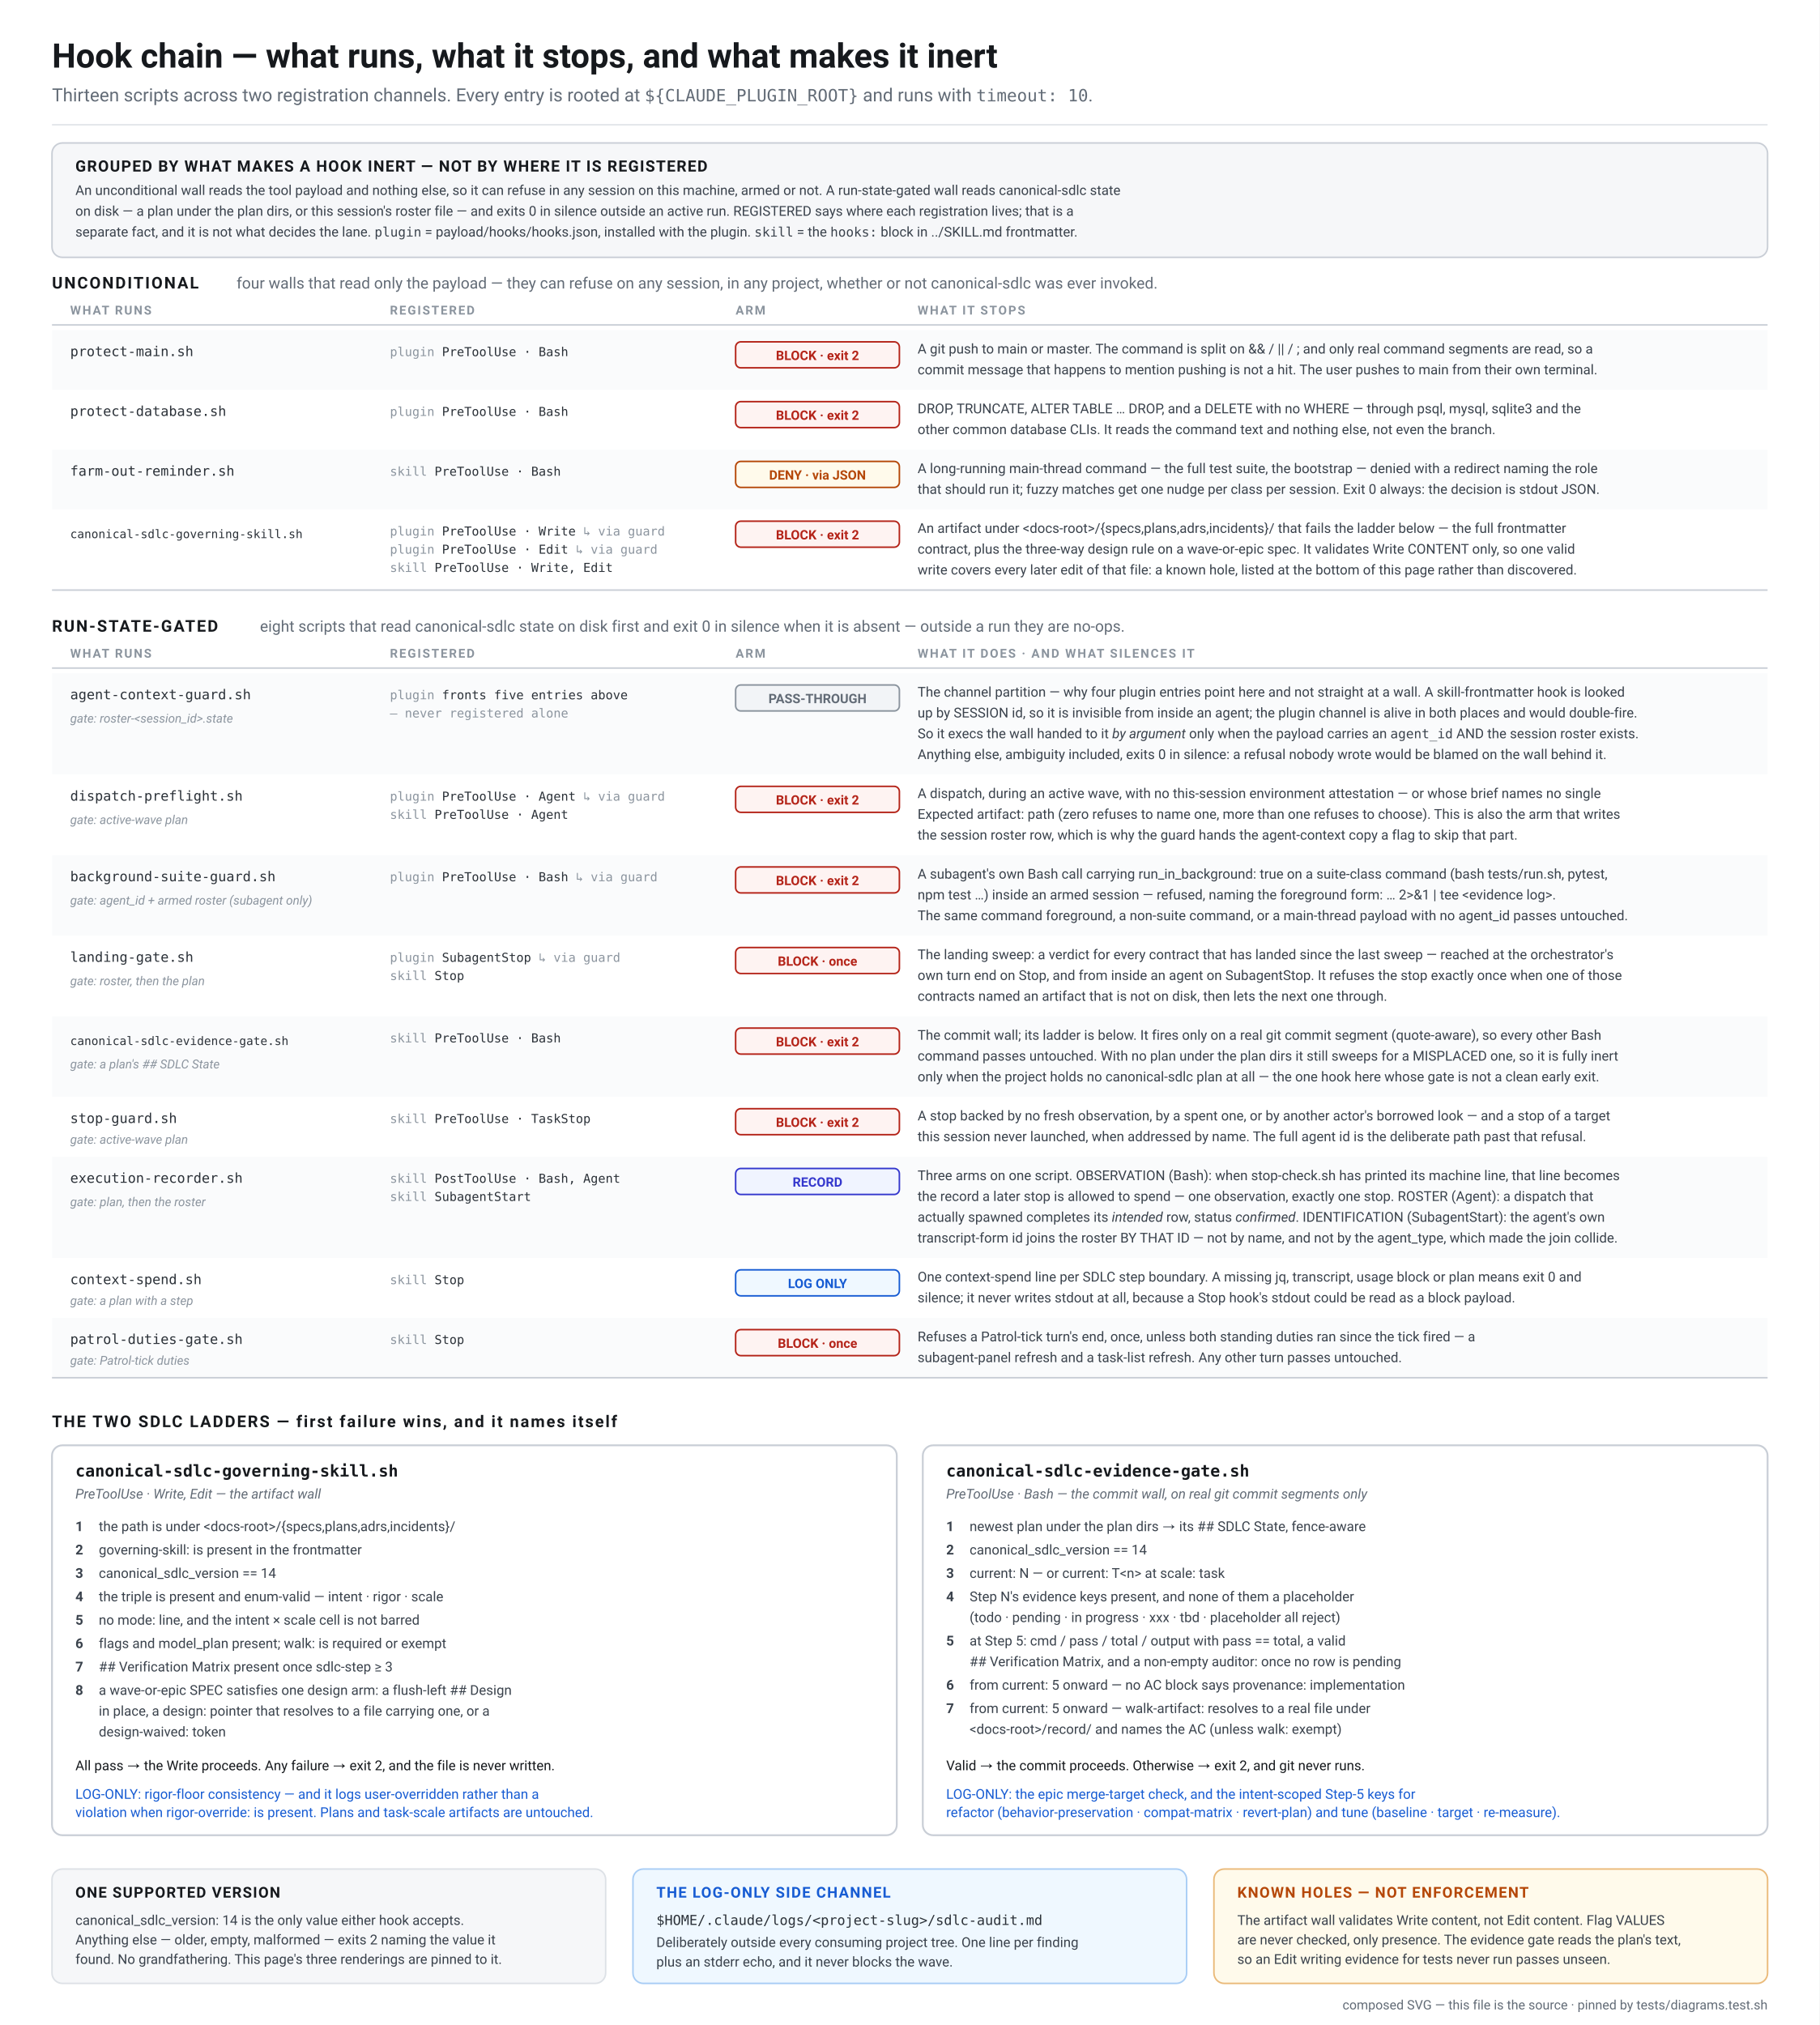
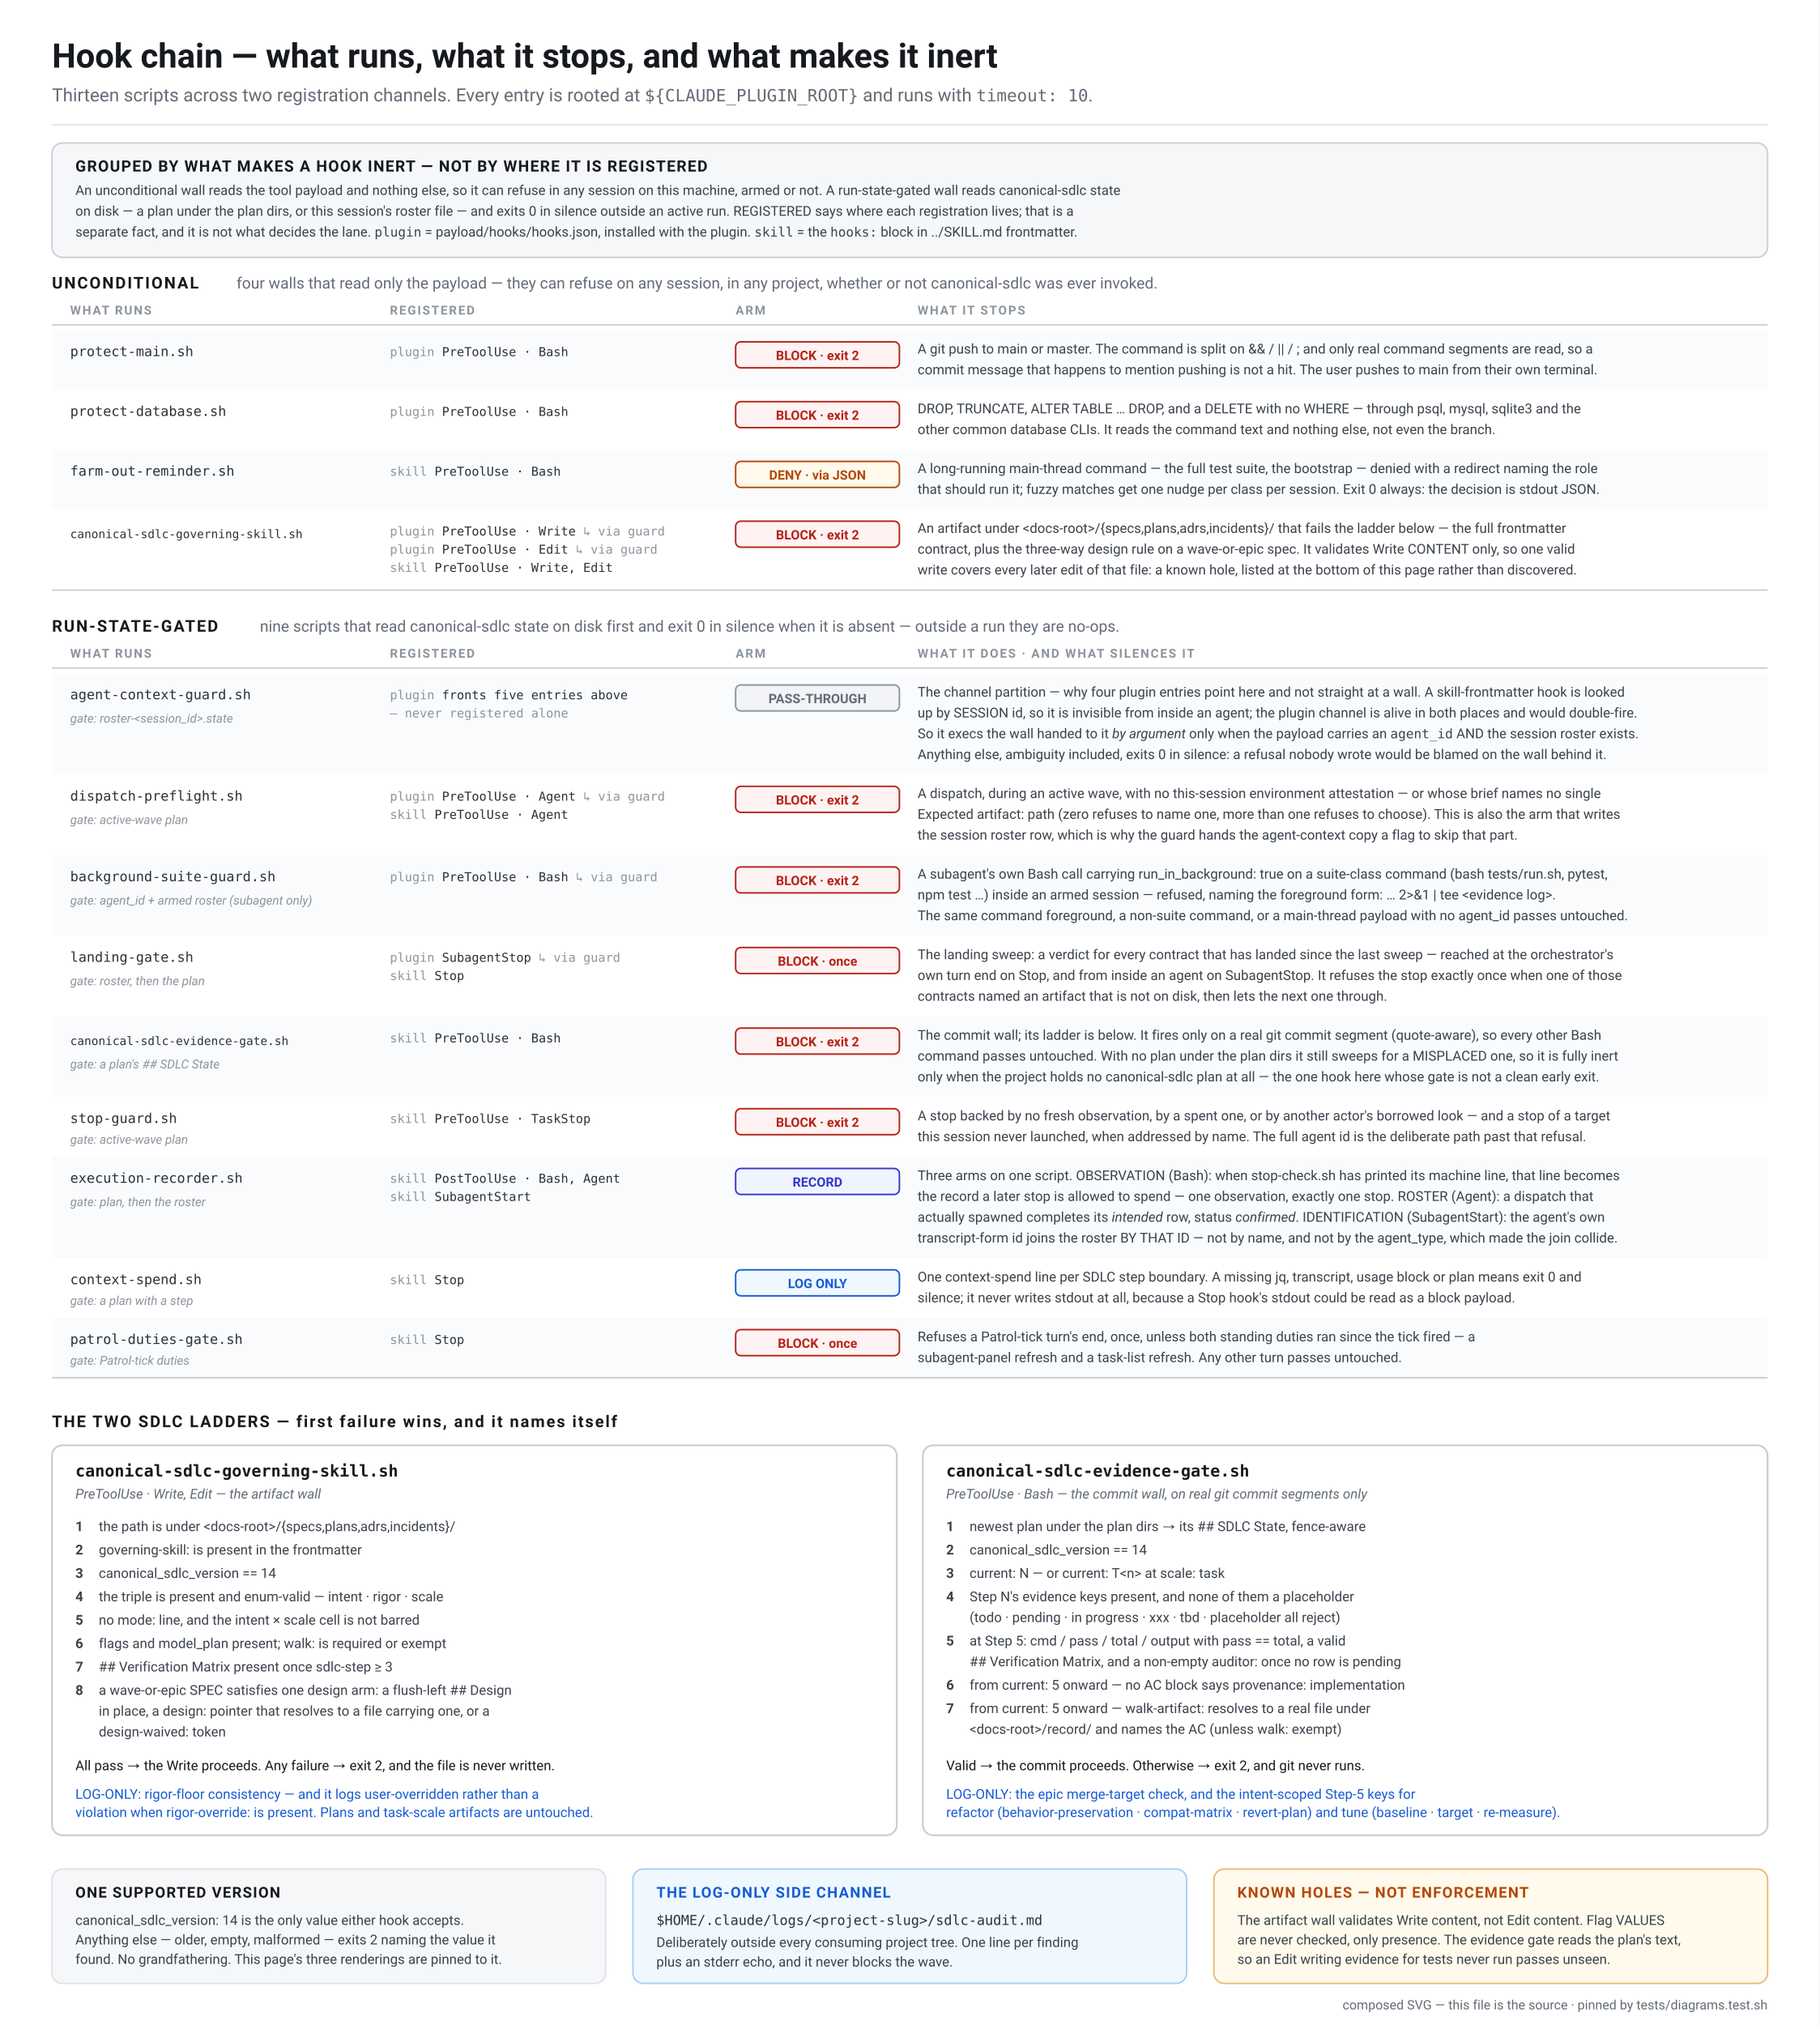
<svg xmlns="http://www.w3.org/2000/svg" width="1400" height="1558" viewBox="0 0 1400 1558" font-family="ui-sans-serif, -apple-system, BlinkMacSystemFont, 'Segoe UI', Roboto, Helvetica, Arial, sans-serif">
  <rect x="0" y="0" width="1400" height="1558" fill="#ffffff" />
  <text x="40" y="52" font-size="26" font-weight="700" fill="#16191d">Hook chain — what runs, what it stops, and what makes it inert</text>
  <text x="40" y="78" font-size="14" fill="#626b76">Thirteen scripts across two registration channels. Every entry is rooted at <tspan font-family="ui-monospace, SFMono-Regular, Menlo, Consolas, monospace" font-size="13">${CLAUDE_PLUGIN_ROOT}</tspan> and runs with <tspan font-family="ui-monospace, SFMono-Regular, Menlo, Consolas, monospace" font-size="13">timeout: 10</tspan>.</text>
  <line x1="40" y1="96" x2="1360" y2="96" stroke="#dde1e6" stroke-width="1" />
  <rect x="40" y="110" width="1320" height="88" rx="8" fill="#f6f7f9" stroke="#c9ced6" stroke-width="1.2" />
  <text x="58" y="132" font-size="12" font-weight="700" letter-spacing="0.8" fill="#16191d">GROUPED BY WHAT MAKES A HOOK INERT — NOT BY WHERE IT IS REGISTERED</text>
  <text x="58" y="150" font-size="10.5" fill="#3a424c">An unconditional wall reads the tool payload and nothing else, so it can refuse in any session on this machine, armed or not. A run-state-gated wall reads canonical-sdlc state</text>
  <text x="58" y="166" font-size="10.5" fill="#3a424c">on disk — a plan under the plan dirs, or this session's roster file — and exits 0 in silence outside an active run. REGISTERED says where each registration lives; that is a</text>
  <text x="58" y="182" font-size="10.5" fill="#3a424c">separate fact, and it is not what decides the lane. <tspan font-family="ui-monospace, SFMono-Regular, Menlo, Consolas, monospace" font-size="10">plugin</tspan> = payload/hooks/hooks.json, installed with the plugin. <tspan font-family="ui-monospace, SFMono-Regular, Menlo, Consolas, monospace" font-size="10">skill</tspan> = the <tspan font-family="ui-monospace, SFMono-Regular, Menlo, Consolas, monospace" font-size="10">hooks:</tspan> block in ../SKILL.md frontmatter.</text>
  <text x="40" y="222" font-size="12.5" font-weight="700" letter-spacing="1.2" fill="#16191d">UNCONDITIONAL</text>
  <text x="182" y="222" font-size="12" fill="#626b76">four walls that read only the payload — they can refuse on any session, in any project, whether or not canonical-sdlc was ever invoked.</text>
  <text x="54" y="242" font-size="9.5" font-weight="700" letter-spacing="1.1" fill="#8b949e">WHAT RUNS</text>
  <text x="300" y="242" font-size="9.5" font-weight="700" letter-spacing="1.1" fill="#8b949e">REGISTERED</text>
  <text x="566" y="242" font-size="9.5" font-weight="700" letter-spacing="1.1" fill="#8b949e">ARM</text>
  <text x="706" y="242" font-size="9.5" font-weight="700" letter-spacing="1.1" fill="#8b949e">WHAT IT STOPS</text>
  <line x1="40" y1="250" x2="1360" y2="250" stroke="#c9ced6" stroke-width="1.2" />
  <rect x="40" y="254" width="1320" height="46" fill="#fafbfc" />
  <text x="54" y="274" font-size="10.5" font-family="ui-monospace, SFMono-Regular, Menlo, Consolas, monospace" fill="#2b3138">protect-main.sh</text>
  <text class="hook-entry" data-event="PreToolUse" data-matcher="Bash" data-guard="" data-hook="protect-main.sh" x="300" y="274" font-size="9.5" font-family="ui-monospace, SFMono-Regular, Menlo, Consolas, monospace" fill="#2b3138">
    <tspan fill="#8b949e">plugin</tspan> PreToolUse · Bash</text>
  <rect x="566" y="263" width="126" height="20" rx="4" fill="#fef3f2" stroke="#b42318" stroke-width="1.2" />
  <text x="629" y="277" font-size="10" font-weight="600" fill="#b42318" text-anchor="middle">BLOCK · exit 2</text>
  <text x="706" y="272" font-size="10.5" fill="#3a424c">A git push to main or master. The command is split on &amp;&amp; / || / ; and only real command segments are read, so a</text>
  <text x="706" y="288" font-size="10.5" fill="#3a424c">commit message that happens to mention pushing is not a hit. The user pushes to main from their own terminal.</text>
  <rect x="40" y="300" width="1320" height="46" fill="#ffffff" />
  <text x="54" y="320" font-size="10.5" font-family="ui-monospace, SFMono-Regular, Menlo, Consolas, monospace" fill="#2b3138">protect-database.sh</text>
  <text class="hook-entry" data-event="PreToolUse" data-matcher="Bash" data-guard="" data-hook="protect-database.sh" x="300" y="320" font-size="9.5" font-family="ui-monospace, SFMono-Regular, Menlo, Consolas, monospace" fill="#2b3138">
    <tspan fill="#8b949e">plugin</tspan> PreToolUse · Bash</text>
  <rect x="566" y="309" width="126" height="20" rx="4" fill="#fef3f2" stroke="#b42318" stroke-width="1.2" />
  <text x="629" y="323" font-size="10" font-weight="600" fill="#b42318" text-anchor="middle">BLOCK · exit 2</text>
  <text x="706" y="318" font-size="10.5" fill="#3a424c">DROP, TRUNCATE, ALTER TABLE … DROP, and a DELETE with no WHERE — through psql, mysql, sqlite3 and the</text>
  <text x="706" y="334" font-size="10.5" fill="#3a424c">other common database CLIs. It reads the command text and nothing else, not even the branch.</text>
  <rect x="40" y="346" width="1320" height="46" fill="#fafbfc" />
  <text x="54" y="366" font-size="10.5" font-family="ui-monospace, SFMono-Regular, Menlo, Consolas, monospace" fill="#2b3138">farm-out-reminder.sh</text>
  <text class="armed-entry" data-hook="farm-out-reminder.sh" x="300" y="366" font-size="9.5" font-family="ui-monospace, SFMono-Regular, Menlo, Consolas, monospace" fill="#2b3138">
    <tspan fill="#8b949e">skill</tspan> PreToolUse · Bash</text>
  <rect x="566" y="355" width="126" height="20" rx="4" fill="#fffaeb" stroke="#b54708" stroke-width="1.2" />
  <text x="629" y="369" font-size="10" font-weight="600" fill="#b54708" text-anchor="middle">DENY · via JSON</text>
  <text x="706" y="364" font-size="10.5" fill="#3a424c">A long-running main-thread command — the full test suite, the bootstrap — denied with a redirect naming the role</text>
  <text x="706" y="380" font-size="10.5" fill="#3a424c">that should run it; fuzzy matches get one nudge per class per session. Exit 0 always: the decision is stdout JSON.</text>
  <rect x="40" y="392" width="1320" height="62" fill="#ffffff" />
  <text x="54" y="414" font-size="9" font-family="ui-monospace, SFMono-Regular, Menlo, Consolas, monospace" fill="#2b3138">canonical-sdlc-governing-skill.sh</text>
  <text class="hook-entry" data-event="PreToolUse" data-matcher="Write" data-guard="agent-context-guard.sh" data-hook="canonical-sdlc-governing-skill.sh" x="300" y="412" font-size="9.5" font-family="ui-monospace, SFMono-Regular, Menlo, Consolas, monospace" fill="#2b3138">
    <tspan fill="#8b949e">plugin</tspan> PreToolUse · Write <tspan fill="#8b949e">↳ via guard</tspan>
  </text>
  <text class="hook-entry" data-event="PreToolUse" data-matcher="Edit" data-guard="agent-context-guard.sh" data-hook="canonical-sdlc-governing-skill.sh" x="300" y="426" font-size="9.5" font-family="ui-monospace, SFMono-Regular, Menlo, Consolas, monospace" fill="#2b3138">
    <tspan fill="#8b949e">plugin</tspan> PreToolUse · Edit <tspan fill="#8b949e">↳ via guard</tspan>
  </text>
  <text class="armed-entry" data-hook="canonical-sdlc-governing-skill.sh" x="300" y="440" font-size="9.5" font-family="ui-monospace, SFMono-Regular, Menlo, Consolas, monospace" fill="#2b3138">
    <tspan fill="#8b949e">skill</tspan> PreToolUse · Write, Edit</text>
  <rect x="566" y="401" width="126" height="20" rx="4" fill="#fef3f2" stroke="#b42318" stroke-width="1.2" />
  <text x="629" y="415" font-size="10" font-weight="600" fill="#b42318" text-anchor="middle">BLOCK · exit 2</text>
  <text x="706" y="410" font-size="10.5" fill="#3a424c">An artifact under &lt;docs-root&gt;/{specs,plans,adrs,incidents}/ that fails the ladder below — the full frontmatter</text>
  <text x="706" y="426" font-size="10.5" fill="#3a424c">contract, plus the three-way design rule on a wave-or-epic spec. It validates Write CONTENT only, so one valid</text>
  <text x="706" y="442" font-size="10.5" fill="#3a424c">write covers every later edit of that file: a known hole, listed at the bottom of this page rather than discovered.</text>
  <line x1="40" y1="454" x2="1360" y2="454" stroke="#c9ced6" stroke-width="1.2" />
  <text x="40" y="486" font-size="12.5" font-weight="700" letter-spacing="1.2" fill="#16191d">RUN-STATE-GATED</text>
-   <text x="200" y="486" font-size="12" fill="#626b76">eight scripts that read canonical-sdlc state on disk first and exit 0 in silence when it is absent — outside a run they are no-ops.</text>
+   <text x="200" y="486" font-size="12" fill="#626b76">nine scripts that read canonical-sdlc state on disk first and exit 0 in silence when it is absent — outside a run they are no-ops.</text>
  <text x="54" y="506" font-size="9.5" font-weight="700" letter-spacing="1.1" fill="#8b949e">WHAT RUNS</text>
  <text x="300" y="506" font-size="9.5" font-weight="700" letter-spacing="1.1" fill="#8b949e">REGISTERED</text>
  <text x="566" y="506" font-size="9.5" font-weight="700" letter-spacing="1.1" fill="#8b949e">ARM</text>
  <text x="706" y="506" font-size="9.5" font-weight="700" letter-spacing="1.1" fill="#8b949e">WHAT IT DOES · AND WHAT SILENCES IT</text>
  <line x1="40" y1="514" x2="1360" y2="514" stroke="#c9ced6" stroke-width="1.2" />
  <rect x="40" y="518" width="1320" height="78" fill="#fafbfc" />
  <text x="54" y="538" font-size="10.5" font-family="ui-monospace, SFMono-Regular, Menlo, Consolas, monospace" fill="#2b3138">agent-context-guard.sh</text>
  <text x="54" y="556" font-size="9.5" font-style="italic" fill="#8b949e">gate: roster-&lt;session_id&gt;.state</text>
  <text x="300" y="538" font-size="9.5" font-family="ui-monospace, SFMono-Regular, Menlo, Consolas, monospace" fill="#2b3138">
    <tspan fill="#8b949e">plugin</tspan> fronts five entries above</text>
  <text x="300" y="552" font-size="9.5" font-family="ui-monospace, SFMono-Regular, Menlo, Consolas, monospace" fill="#8b949e">— never registered alone</text>
  <rect x="566" y="527" width="126" height="20" rx="4" fill="#f2f4f7" stroke="#8b949e" stroke-width="1.2" />
  <text x="629" y="541" font-size="10" font-weight="600" fill="#626b76" text-anchor="middle">PASS-THROUGH</text>
  <text x="706" y="536" font-size="10.5" fill="#3a424c">The channel partition — why four plugin entries point here and not straight at a wall. A skill-frontmatter hook is looked</text>
  <text x="706" y="552" font-size="10.5" fill="#3a424c">up by SESSION id, so it is invisible from inside an agent; the plugin channel is alive in both places and would double-fire.</text>
  <text x="706" y="568" font-size="10.5" fill="#3a424c">So it execs the wall handed to it <tspan font-style="italic">by argument</tspan> only when the payload carries an <tspan font-family="ui-monospace, SFMono-Regular, Menlo, Consolas, monospace" font-size="10">agent_id</tspan> AND the session roster exists.</text>
  <text x="706" y="584" font-size="10.5" fill="#3a424c">Anything else, ambiguity included, exits 0 in silence: a refusal nobody wrote would be blamed on the wall behind it.</text>
  <rect x="40" y="596" width="1320" height="62" fill="#ffffff" />
  <text x="54" y="616" font-size="10.5" font-family="ui-monospace, SFMono-Regular, Menlo, Consolas, monospace" fill="#2b3138">dispatch-preflight.sh</text>
  <text x="54" y="634" font-size="9.5" font-style="italic" fill="#8b949e">gate: active-wave plan</text>
  <text class="hook-entry" data-event="PreToolUse" data-matcher="Agent" data-guard="agent-context-guard.sh" data-hook="dispatch-preflight.sh" x="300" y="616" font-size="9.5" font-family="ui-monospace, SFMono-Regular, Menlo, Consolas, monospace" fill="#2b3138">
    <tspan fill="#8b949e">plugin</tspan> PreToolUse · Agent <tspan fill="#8b949e">↳ via guard</tspan>
  </text>
  <text class="armed-entry" data-hook="dispatch-preflight.sh" x="300" y="630" font-size="9.5" font-family="ui-monospace, SFMono-Regular, Menlo, Consolas, monospace" fill="#2b3138">
    <tspan fill="#8b949e">skill</tspan> PreToolUse · Agent</text>
  <rect x="566" y="605" width="126" height="20" rx="4" fill="#fef3f2" stroke="#b42318" stroke-width="1.2" />
  <text x="629" y="619" font-size="10" font-weight="600" fill="#b42318" text-anchor="middle">BLOCK · exit 2</text>
  <text x="706" y="614" font-size="10.5" fill="#3a424c">A dispatch, during an active wave, with no this-session environment attestation — or whose brief names no single</text>
  <text x="706" y="630" font-size="10.5" fill="#3a424c">Expected artifact: path (zero refuses to name one, more than one refuses to choose). This is also the arm that writes</text>
  <text x="706" y="646" font-size="10.5" fill="#3a424c">the session roster row, which is why the guard hands the agent-context copy a flag to skip that part.</text>
  <rect x="40" y="658" width="1320" height="62" fill="#fafbfc" />
  <text x="54" y="678" font-size="10.5" font-family="ui-monospace, SFMono-Regular, Menlo, Consolas, monospace" fill="#2b3138">background-suite-guard.sh</text>
  <text x="54" y="696" font-size="9.5" font-style="italic" fill="#8b949e">gate: agent_id + armed roster (subagent only)</text>
  <text class="hook-entry" data-event="PreToolUse" data-matcher="Bash" data-guard="agent-context-guard.sh" data-hook="background-suite-guard.sh" x="300" y="678" font-size="9.5" font-family="ui-monospace, SFMono-Regular, Menlo, Consolas, monospace" fill="#2b3138">
    <tspan fill="#8b949e">plugin</tspan> PreToolUse · Bash <tspan fill="#8b949e">↳ via guard</tspan>
  </text>
  <rect x="566" y="667" width="126" height="20" rx="4" fill="#fef3f2" stroke="#b42318" stroke-width="1.2" />
  <text x="629" y="681" font-size="10" font-weight="600" fill="#b42318" text-anchor="middle">BLOCK · exit 2</text>
  <text x="706" y="676" font-size="10.5" fill="#3a424c">A subagent's own Bash call carrying run_in_background: true on a suite-class command (bash tests/run.sh, pytest,</text>
  <text x="706" y="692" font-size="10.5" fill="#3a424c">npm test …) inside an armed session — refused, naming the foreground form: … 2&gt;&amp;1 | tee &lt;evidence log&gt;.</text>
  <text x="706" y="708" font-size="10.5" fill="#3a424c">The same command foreground, a non-suite command, or a main-thread payload with no agent_id passes untouched.</text>
  <rect x="40" y="720" width="1320" height="62" fill="#ffffff" />
  <text x="54" y="740" font-size="10.5" font-family="ui-monospace, SFMono-Regular, Menlo, Consolas, monospace" fill="#2b3138">landing-gate.sh</text>
  <text x="54" y="758" font-size="9.5" font-style="italic" fill="#8b949e">gate: roster, then the plan</text>
  <text class="hook-entry" data-event="SubagentStop" data-matcher="" data-guard="agent-context-guard.sh" data-hook="landing-gate.sh" x="300" y="740" font-size="9.5" font-family="ui-monospace, SFMono-Regular, Menlo, Consolas, monospace" fill="#2b3138">
    <tspan fill="#8b949e">plugin</tspan> SubagentStop <tspan fill="#8b949e">↳ via guard</tspan>
  </text>
  <text class="armed-entry" data-hook="landing-gate.sh" x="300" y="754" font-size="9.5" font-family="ui-monospace, SFMono-Regular, Menlo, Consolas, monospace" fill="#2b3138">
    <tspan fill="#8b949e">skill</tspan> Stop</text>
  <rect x="566" y="729" width="126" height="20" rx="4" fill="#fef3f2" stroke="#b42318" stroke-width="1.2" />
  <text x="629" y="743" font-size="10" font-weight="600" fill="#b42318" text-anchor="middle">BLOCK · once</text>
  <text x="706" y="738" font-size="10.5" fill="#3a424c">The landing sweep: a verdict for every contract that has landed since the last sweep — reached at the orchestrator's</text>
  <text x="706" y="754" font-size="10.5" fill="#3a424c">own turn end on Stop, and from inside an agent on SubagentStop. It refuses the stop exactly once when one of those</text>
  <text x="706" y="770" font-size="10.5" fill="#3a424c">contracts named an artifact that is not on disk, then lets the next one through.</text>
  <rect x="40" y="782" width="1320" height="62" fill="#fafbfc" />
  <text x="54" y="804" font-size="9" font-family="ui-monospace, SFMono-Regular, Menlo, Consolas, monospace" fill="#2b3138">canonical-sdlc-evidence-gate.sh</text>
  <text x="54" y="822" font-size="9.5" font-style="italic" fill="#8b949e">gate: a plan's ## SDLC State</text>
  <text class="armed-entry" data-hook="canonical-sdlc-evidence-gate.sh" x="300" y="802" font-size="9.5" font-family="ui-monospace, SFMono-Regular, Menlo, Consolas, monospace" fill="#2b3138">
    <tspan fill="#8b949e">skill</tspan> PreToolUse · Bash</text>
  <rect x="566" y="791" width="126" height="20" rx="4" fill="#fef3f2" stroke="#b42318" stroke-width="1.2" />
  <text x="629" y="805" font-size="10" font-weight="600" fill="#b42318" text-anchor="middle">BLOCK · exit 2</text>
  <text x="706" y="800" font-size="10.5" fill="#3a424c">The commit wall; its ladder is below. It fires only on a real git commit segment (quote-aware), so every other Bash</text>
  <text x="706" y="816" font-size="10.5" fill="#3a424c">command passes untouched. With no plan under the plan dirs it still sweeps for a MISPLACED one, so it is fully inert</text>
  <text x="706" y="832" font-size="10.5" fill="#3a424c">only when the project holds no canonical-sdlc plan at all — the one hook here whose gate is not a clean early exit.</text>
  <rect x="40" y="844" width="1320" height="46" fill="#ffffff" />
  <text x="54" y="864" font-size="10.5" font-family="ui-monospace, SFMono-Regular, Menlo, Consolas, monospace" fill="#2b3138">stop-guard.sh</text>
  <text x="54" y="880" font-size="9.5" font-style="italic" fill="#8b949e">gate: active-wave plan</text>
  <text class="armed-entry" data-hook="stop-guard.sh" x="300" y="864" font-size="9.5" font-family="ui-monospace, SFMono-Regular, Menlo, Consolas, monospace" fill="#2b3138">
    <tspan fill="#8b949e">skill</tspan> PreToolUse · TaskStop</text>
  <rect x="566" y="853" width="126" height="20" rx="4" fill="#fef3f2" stroke="#b42318" stroke-width="1.2" />
  <text x="629" y="867" font-size="10" font-weight="600" fill="#b42318" text-anchor="middle">BLOCK · exit 2</text>
  <text x="706" y="862" font-size="10.5" fill="#3a424c">A stop backed by no fresh observation, by a spent one, or by another actor's borrowed look — and a stop of a target</text>
  <text x="706" y="878" font-size="10.5" fill="#3a424c">this session never launched, when addressed by name. The full agent id is the deliberate path past that refusal.</text>
  <rect x="40" y="890" width="1320" height="78" fill="#fafbfc" />
  <text x="54" y="910" font-size="10.5" font-family="ui-monospace, SFMono-Regular, Menlo, Consolas, monospace" fill="#2b3138">execution-recorder.sh</text>
  <text x="54" y="928" font-size="9.5" font-style="italic" fill="#8b949e">gate: plan, then the roster</text>
  <text class="armed-entry" data-hook="execution-recorder.sh" x="300" y="910" font-size="9.5" font-family="ui-monospace, SFMono-Regular, Menlo, Consolas, monospace" fill="#2b3138">
    <tspan fill="#8b949e">skill</tspan> PostToolUse · Bash, Agent</text>
  <text x="300" y="924" font-size="9.5" font-family="ui-monospace, SFMono-Regular, Menlo, Consolas, monospace" fill="#2b3138">
    <tspan fill="#8b949e">skill</tspan> SubagentStart</text>
  <rect x="566" y="899" width="126" height="20" rx="4" fill="#f0f4ff" stroke="#3538cd" stroke-width="1.2" />
  <text x="629" y="913" font-size="10" font-weight="600" fill="#3538cd" text-anchor="middle">RECORD</text>
  <text x="706" y="908" font-size="10.5" fill="#3a424c">Three arms on one script. OBSERVATION (Bash): when stop-check.sh has printed its machine line, that line becomes</text>
  <text x="706" y="924" font-size="10.5" fill="#3a424c">the record a later stop is allowed to spend — one observation, exactly one stop. ROSTER (Agent): a dispatch that</text>
  <text x="706" y="940" font-size="10.5" fill="#3a424c">actually spawned completes its <tspan font-style="italic">intended</tspan> row, status <tspan font-style="italic">confirmed</tspan>. IDENTIFICATION (SubagentStart): the agent's own</text>
  <text x="706" y="956" font-size="10.5" fill="#3a424c">transcript-form id joins the roster BY THAT ID — not by name, and not by the agent_type, which made the join collide.</text>
  <rect x="40" y="968" width="1320" height="46" fill="#ffffff" />
  <text x="54" y="988" font-size="10.5" font-family="ui-monospace, SFMono-Regular, Menlo, Consolas, monospace" fill="#2b3138">context-spend.sh</text>
  <text x="54" y="1004" font-size="9.5" font-style="italic" fill="#8b949e">gate: a plan with a step</text>
  <text class="armed-entry" data-hook="context-spend.sh" x="300" y="988" font-size="9.5" font-family="ui-monospace, SFMono-Regular, Menlo, Consolas, monospace" fill="#2b3138">
    <tspan fill="#8b949e">skill</tspan> Stop</text>
  <rect x="566" y="977" width="126" height="20" rx="4" fill="#eff8ff" stroke="#175cd3" stroke-width="1.2" />
  <text x="629" y="991" font-size="10" font-weight="600" fill="#175cd3" text-anchor="middle">LOG ONLY</text>
  <text x="706" y="986" font-size="10.5" fill="#3a424c">One context-spend line per SDLC step boundary. A missing jq, transcript, usage block or plan means exit 0 and</text>
  <text x="706" y="1002" font-size="10.5" fill="#3a424c">silence; it never writes stdout at all, because a Stop hook's stdout could be read as a block payload.</text>
  <rect x="40" y="1014" width="1320" height="46" fill="#fafbfc" />
  <text x="54" y="1034" font-size="10.5" font-family="ui-monospace, SFMono-Regular, Menlo, Consolas, monospace" fill="#2b3138">patrol-duties-gate.sh</text>
  <text x="54" y="1050" font-size="9.5" font-style="italic" fill="#8b949e">gate: Patrol-tick duties</text>
  <text class="armed-entry" data-hook="patrol-duties-gate.sh" x="300" y="1034" font-size="9.5" font-family="ui-monospace, SFMono-Regular, Menlo, Consolas, monospace" fill="#2b3138">
    <tspan fill="#8b949e">skill</tspan> Stop</text>
  <rect x="566" y="1023" width="126" height="20" rx="4" fill="#fef3f2" stroke="#b42318" stroke-width="1.2" />
  <text x="629" y="1037" font-size="10" font-weight="600" fill="#b42318" text-anchor="middle">BLOCK · once</text>
  <text x="706" y="1032" font-size="10.5" fill="#3a424c">Refuses a Patrol-tick turn's end, once, unless both standing duties ran since the tick fired — a</text>
  <text x="706" y="1048" font-size="10.5" fill="#3a424c">subagent-panel refresh and a task-list refresh. Any other turn passes untouched.</text>
  <line x1="40" y1="1060" x2="1360" y2="1060" stroke="#c9ced6" stroke-width="1.2" />
  <text x="40" y="1098" font-size="12.5" font-weight="700" letter-spacing="1.2" fill="#16191d">THE TWO SDLC LADDERS — first failure wins, and it names itself</text>
  <rect x="40" y="1112" width="650" height="300" rx="8" fill="#ffffff" stroke="#c9ced6" stroke-width="1.4" />
  <text x="58" y="1136" font-size="12.5" font-weight="700" font-family="ui-monospace, SFMono-Regular, Menlo, Consolas, monospace" fill="#16191d">canonical-sdlc-governing-skill.sh</text>
  <text x="58" y="1153" font-size="10.5" font-style="italic" fill="#626b76">PreToolUse · Write, Edit — the artifact wall</text>
  <text x="58" y="1178" font-size="10.5" font-weight="700" fill="#3a424c">1</text>
  <text x="76" y="1178" font-size="10.5" fill="#3a424c">the path is under &lt;docs-root&gt;/{specs,plans,adrs,incidents}/</text>
  <text x="58" y="1196" font-size="10.5" font-weight="700" fill="#3a424c">2</text>
  <text x="76" y="1196" font-size="10.5" fill="#3a424c">governing-skill: is present in the frontmatter</text>
  <text x="58" y="1214" font-size="10.5" font-weight="700" fill="#3a424c">3</text>
  <text class="version-pin" data-pin="hook-chain-governing-ladder" x="76" y="1214" font-size="10.5" fill="#3a424c">canonical_sdlc_version == 14</text>
  <text x="58" y="1232" font-size="10.5" font-weight="700" fill="#3a424c">4</text>
  <text x="76" y="1232" font-size="10.5" fill="#3a424c">the triple is present and enum-valid — intent · rigor · scale</text>
  <text x="58" y="1250" font-size="10.5" font-weight="700" fill="#3a424c">5</text>
  <text x="76" y="1250" font-size="10.5" fill="#3a424c">no mode: line, and the intent × scale cell is not barred</text>
  <text x="58" y="1268" font-size="10.5" font-weight="700" fill="#3a424c">6</text>
  <text x="76" y="1268" font-size="10.5" fill="#3a424c">flags and model_plan present; walk: is required or exempt</text>
  <text x="58" y="1286" font-size="10.5" font-weight="700" fill="#3a424c">7</text>
  <text x="76" y="1286" font-size="10.5" fill="#3a424c">## Verification Matrix present once sdlc-step ≥ 3</text>
  <text x="58" y="1304" font-size="10.5" font-weight="700" fill="#3a424c">8</text>
  <text x="76" y="1304" font-size="10.5" fill="#3a424c">a wave-or-epic SPEC satisfies one design arm: a flush-left ## Design</text>
  <text x="76" y="1320" font-size="10.5" fill="#3a424c">in place, a design: pointer that resolves to a file carrying one, or a</text>
  <text x="76" y="1336" font-size="10.5" fill="#3a424c">design-waived: token</text>
  <text x="58" y="1362" font-size="10.5" fill="#16191d">All pass → the Write proceeds. Any failure → exit 2, and the file is never written.</text>
  <text x="58" y="1384" font-size="10.5" fill="#175cd3">LOG-ONLY: rigor-floor consistency — and it logs user-overridden rather than a</text>
  <text x="58" y="1398" font-size="10.5" fill="#175cd3">violation when rigor-override: is present. Plans and task-scale artifacts are untouched.</text>
  <rect x="710" y="1112" width="650" height="300" rx="8" fill="#ffffff" stroke="#c9ced6" stroke-width="1.4" />
  <text x="728" y="1136" font-size="12.5" font-weight="700" font-family="ui-monospace, SFMono-Regular, Menlo, Consolas, monospace" fill="#16191d">canonical-sdlc-evidence-gate.sh</text>
  <text x="728" y="1153" font-size="10.5" font-style="italic" fill="#626b76">PreToolUse · Bash — the commit wall, on real git commit segments only</text>
  <text x="728" y="1178" font-size="10.5" font-weight="700" fill="#3a424c">1</text>
  <text x="746" y="1178" font-size="10.5" fill="#3a424c">newest plan under the plan dirs → its ## SDLC State, fence-aware</text>
  <text x="728" y="1196" font-size="10.5" font-weight="700" fill="#3a424c">2</text>
  <text class="version-pin" data-pin="hook-chain-evidence-ladder" x="746" y="1196" font-size="10.5" fill="#3a424c">canonical_sdlc_version == 14</text>
  <text x="728" y="1214" font-size="10.5" font-weight="700" fill="#3a424c">3</text>
  <text x="746" y="1214" font-size="10.5" fill="#3a424c">current: N — or current: T&lt;n&gt; at scale: task</text>
  <text x="728" y="1232" font-size="10.5" font-weight="700" fill="#3a424c">4</text>
  <text x="746" y="1232" font-size="10.5" fill="#3a424c">Step N's evidence keys present, and none of them a placeholder</text>
  <text x="746" y="1248" font-size="10.5" fill="#3a424c">(todo · pending · in progress · xxx · tbd · placeholder all reject)</text>
  <text x="728" y="1266" font-size="10.5" font-weight="700" fill="#3a424c">5</text>
  <text x="746" y="1266" font-size="10.5" fill="#3a424c">at Step 5: cmd / pass / total / output with pass == total, a valid</text>
  <text x="746" y="1282" font-size="10.5" fill="#3a424c">## Verification Matrix, and a non-empty auditor: once no row is pending</text>
  <text x="728" y="1300" font-size="10.5" font-weight="700" fill="#3a424c">6</text>
  <text x="746" y="1300" font-size="10.5" fill="#3a424c">from current: 5 onward — no AC block says provenance: implementation</text>
  <text x="728" y="1318" font-size="10.5" font-weight="700" fill="#3a424c">7</text>
  <text x="746" y="1318" font-size="10.5" fill="#3a424c">from current: 5 onward — walk-artifact: resolves to a real file under</text>
  <text x="746" y="1334" font-size="10.5" fill="#3a424c">&lt;docs-root&gt;/record/ and names the AC (unless walk: exempt)</text>
  <text x="728" y="1362" font-size="10.5" fill="#16191d">Valid → the commit proceeds. Otherwise → exit 2, and git never runs.</text>
  <text x="728" y="1384" font-size="10.5" fill="#175cd3">LOG-ONLY: the epic merge-target check, and the intent-scoped Step-5 keys for</text>
  <text x="728" y="1398" font-size="10.5" fill="#175cd3">refactor (behavior-preservation · compat-matrix · revert-plan) and tune (baseline · target · re-measure).</text>
  <rect x="40" y="1438" width="426" height="88" rx="8" fill="#f6f7f9" stroke="#dde1e6" stroke-width="1.2" />
  <text x="58" y="1460" font-size="11.5" font-weight="700" letter-spacing="0.8" fill="#16191d">ONE SUPPORTED VERSION</text>
  <text class="version-pin" data-pin="hook-chain-version-callout" x="58" y="1481" font-size="10.5" fill="#3a424c">canonical_sdlc_version: 14 is the only value either hook accepts.</text>
  <text x="58" y="1496" font-size="10.5" fill="#3a424c">Anything else — older, empty, malformed — exits 2 naming the value it</text>
  <text x="58" y="1511" font-size="10.5" fill="#3a424c">found. No grandfathering. This page's three renderings are pinned to it.</text>
  <rect x="487" y="1438" width="426" height="88" rx="8" fill="#eff8ff" stroke="#a8cdf5" stroke-width="1.2" />
  <text x="505" y="1460" font-size="11.5" font-weight="700" letter-spacing="0.8" fill="#175cd3">THE LOG-ONLY SIDE CHANNEL</text>
  <text x="505" y="1481" font-size="10.5" font-family="ui-monospace, SFMono-Regular, Menlo, Consolas, monospace" fill="#2b3138">$HOME/.claude/logs/&lt;project-slug&gt;/sdlc-audit.md</text>
  <text x="505" y="1498" font-size="10.5" fill="#3a424c">Deliberately outside every consuming project tree. One line per finding</text>
  <text x="505" y="1513" font-size="10.5" fill="#3a424c">plus an stderr echo, and it never blocks the wave.</text>
  <rect x="934" y="1438" width="426" height="88" rx="8" fill="#fffaeb" stroke="#eaba7a" stroke-width="1.2" />
  <text x="952" y="1460" font-size="11.5" font-weight="700" letter-spacing="0.8" fill="#b54708">KNOWN HOLES — NOT ENFORCEMENT</text>
  <text x="952" y="1481" font-size="10.5" fill="#3a424c">The artifact wall validates Write content, not Edit content. Flag VALUES</text>
  <text x="952" y="1496" font-size="10.5" fill="#3a424c">are never checked, only presence. The evidence gate reads the plan's text,</text>
  <text x="952" y="1511" font-size="10.5" fill="#3a424c">so an Edit writing evidence for tests never run passes unseen.</text>
  <text x="1360" y="1546" font-size="10" text-anchor="end" fill="#626b76">composed SVG — this file is the source · pinned by tests/diagrams.test.sh</text>
</svg>
